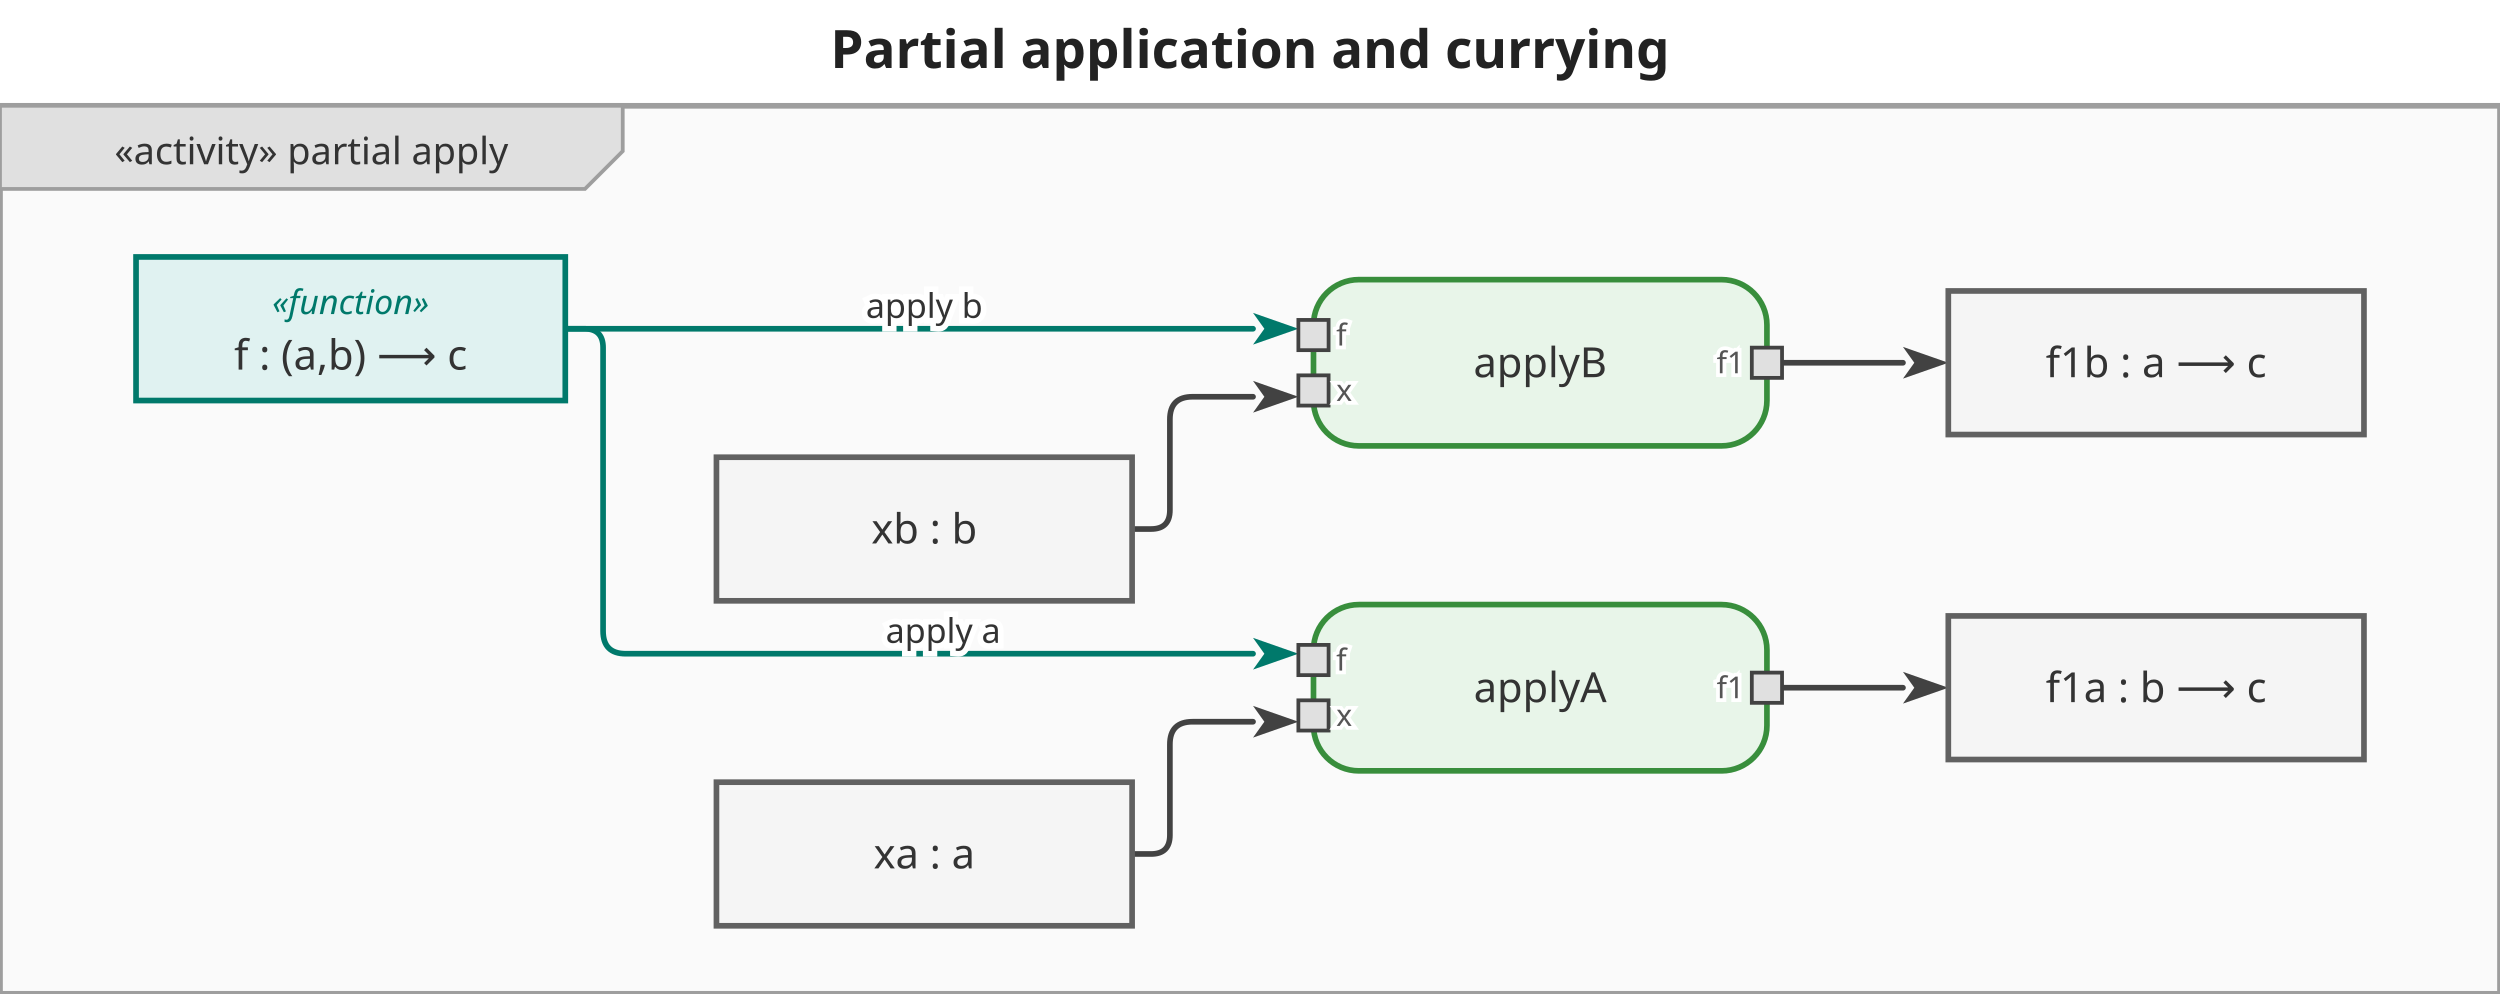
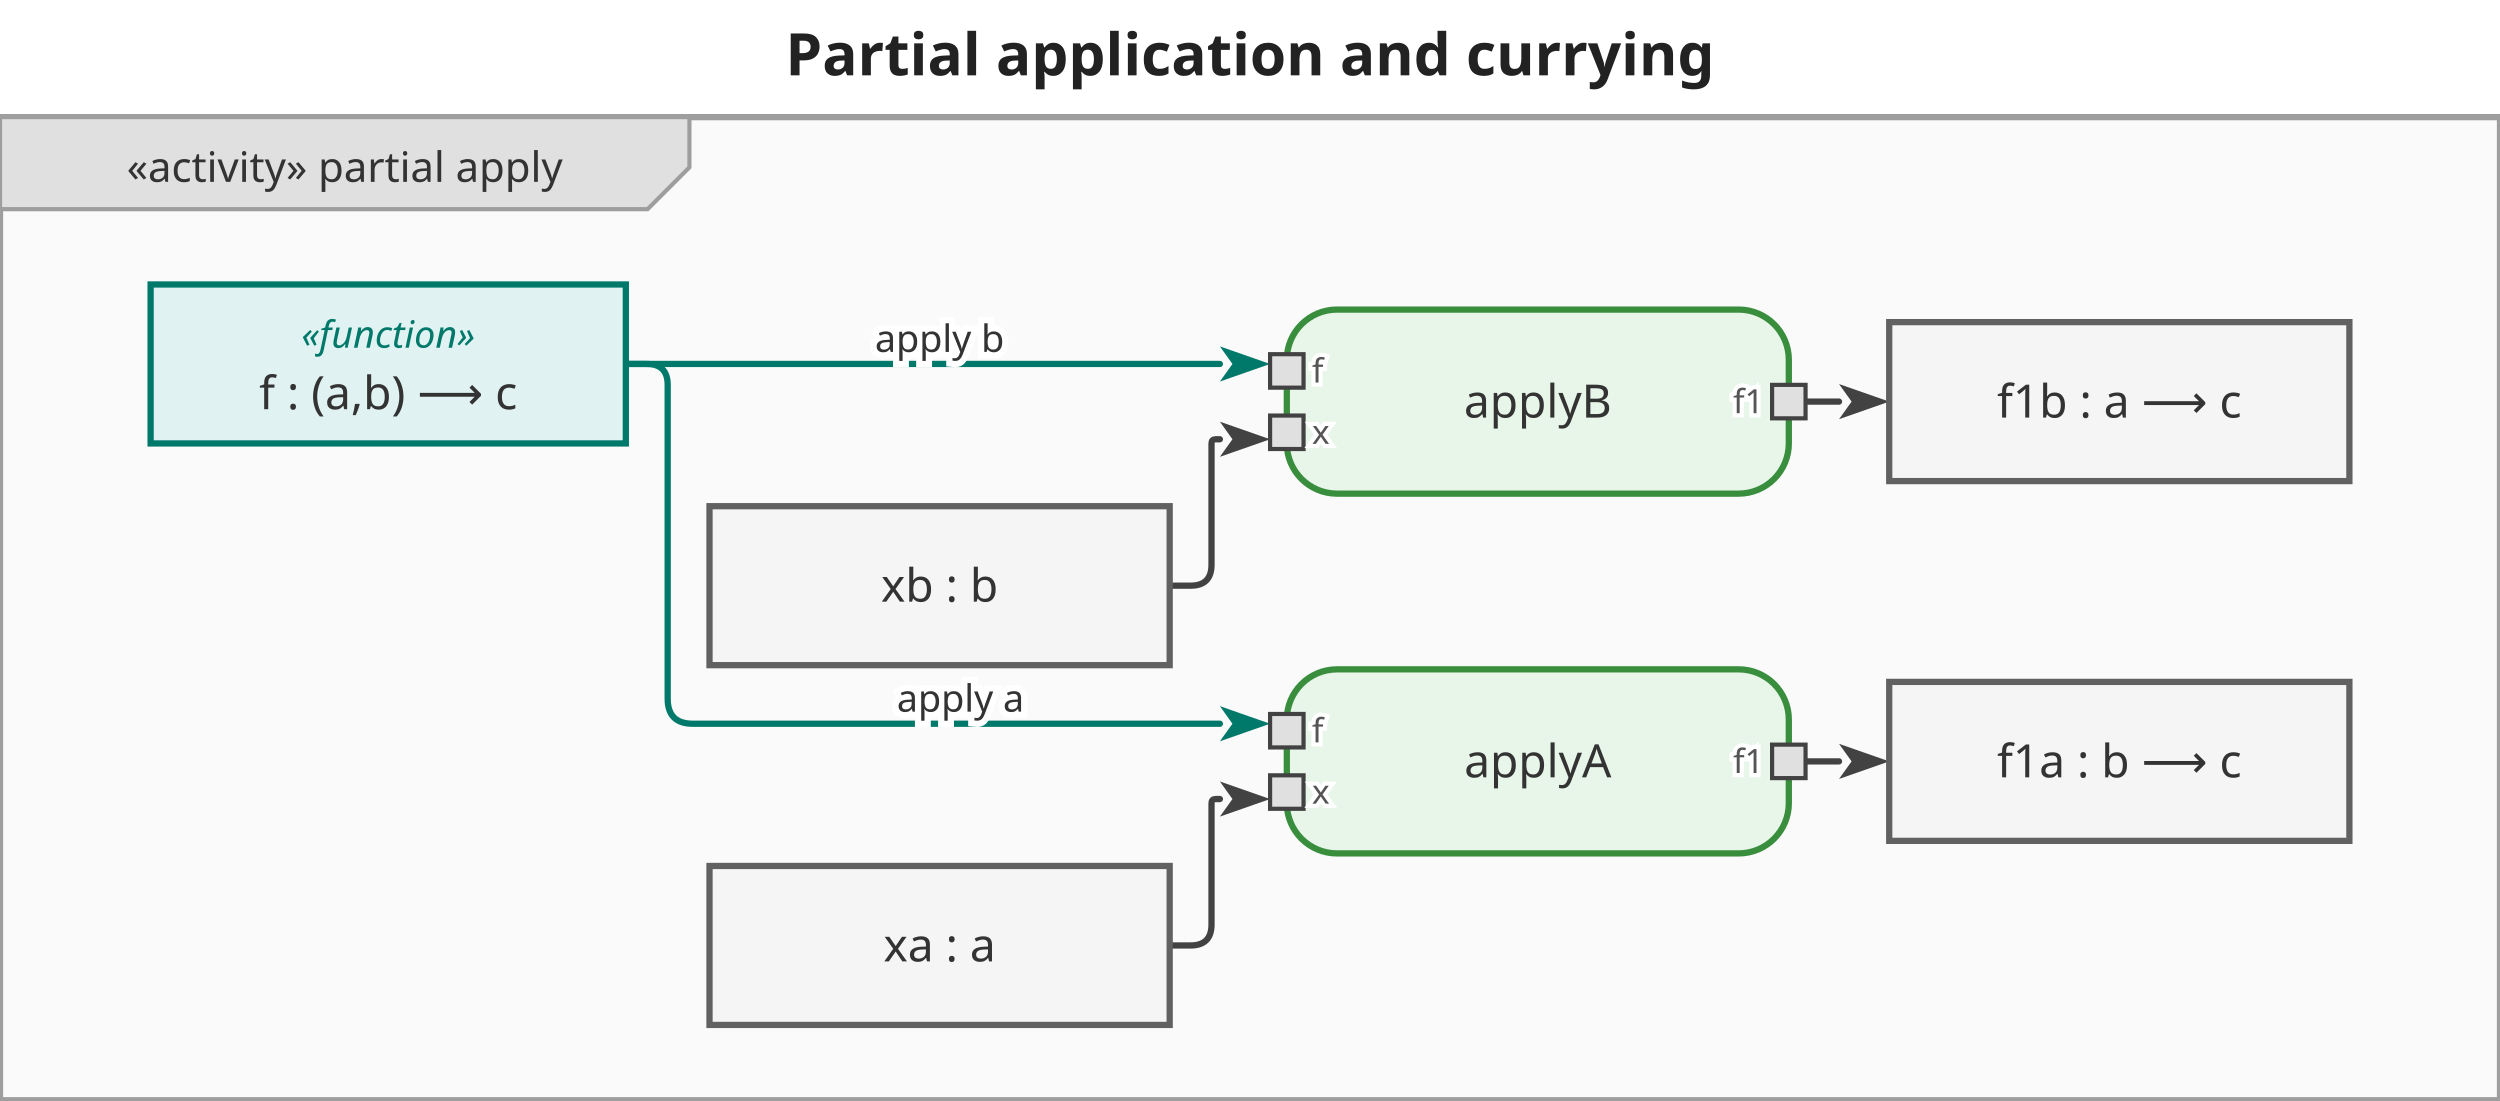
- <svg xmlns="http://www.w3.org/2000/svg" viewBox="0 0 661.6 263" width="661.6" height="263">
+ <svg xmlns="http://www.w3.org/2000/svg" viewBox="0 0 597.6 263" width="597.6" height="263">
  <defs>
    <marker id="arrowFilled" viewBox="0 0 10 10" refX="0" refY="5" markerWidth="8" markerHeight="8" orient="auto-start-reverse">
      <path d="M0,1.5 L10,5 L0,8.5 L2.5,5 Z" fill="#424242" />
    </marker>
    <marker id="arrowOpen" viewBox="0 0 10 10" refX="0" refY="5" markerWidth="8" markerHeight="8" orient="auto-start-reverse">
      <path d="M0,1.5 L10,5 L0,8.5" fill="none" stroke="#424242" stroke-width="1.25" />
    </marker>
    <marker id="arrowHof" viewBox="0 0 10 10" refX="0" refY="5" markerWidth="8" markerHeight="8" orient="auto-start-reverse">
      <path d="M0,1.5 L10,5 L0,8.5 L2.5,5 Z" fill="#00796b" />
    </marker>
  </defs>
-   <rect width="661.6" height="263" fill="white" />
-   <text x="330.8" y="18" text-anchor="middle" font-size="14" font-weight="bold" font-family="sans-serif" fill="#222">Partial application and currying</text>
+   <rect width="597.6" height="263" fill="white" />
+   <text x="298.8" y="18" text-anchor="middle" font-size="14" font-weight="bold" font-family="sans-serif" fill="#222">Partial application and currying</text>
  <g transform="translate(0,28)">
-     <rect x="0" y="0" width="661.6" height="235" fill="#fafafa" stroke="#9e9e9e" stroke-width="1.5" />
+     <rect x="0" y="0" width="597.6" height="235" fill="#fafafa" stroke="#9e9e9e" stroke-width="1.5" />
    <g class="diagram-frame-tab tab-activity">
      <path d="M0,0 L164.8,0 L164.8,12 L154.8,22 L0,22 Z" fill="#e0e0e0" stroke="#9e9e9e" stroke-width="1" />
      <text x="82.4" y="12" text-anchor="middle" font-size="10" font-family="sans-serif" dominant-baseline="middle" fill="#333">«activity» partial apply</text>
    </g>
    <g class="edge hof-edge">
-       <path d="M149.6,59.0 L154.6,59.0 Q159.6,59.0 159.6,64.0 L159.6,139.0 Q159.6,145.0 165.6,145.0 L331.6,145.0" fill="none" stroke="#00796b" stroke-width="1.5" stroke-linejoin="round" stroke-linecap="round" marker-end="url(#arrowHof)" />
-       <text x="249.6" y="139" text-anchor="middle" dominant-baseline="middle" font-size="9" font-family="sans-serif" fill="#333" stroke="white" stroke-width="3" paint-order="stroke fill">apply a</text>
+       <path d="M149.6,59.0 L154.6,59.0 Q159.6,59.0 159.6,64.0 L159.6,139.0 Q159.6,145.0 165.6,145.0 L291.6,145.0" fill="none" stroke="#00796b" stroke-width="1.5" stroke-linejoin="round" stroke-linecap="round" marker-end="url(#arrowHof)" />
+       <text x="229.6" y="139" text-anchor="middle" dominant-baseline="middle" font-size="9" font-family="sans-serif" fill="#333" stroke="white" stroke-width="3" paint-order="stroke fill">apply a</text>
    </g>
    <g class="edge">
-       <path d="M299.6,198.0 L304.6,198.0 Q309.6,198.0 309.6,193.0 L309.6,169.0 Q309.6,163.0 315.6,163.0 L331.6,163.0" fill="none" stroke="#424242" stroke-width="1.5" stroke-linejoin="round" stroke-linecap="round" marker-end="url(#arrowFilled)" />
+       <path d="M279.6,198.0 L284.6,198.0 Q289.6,198.0 289.6,193.0 L289.6,164.0 Q289.6,163.0 290.6,163.0 L291.6,163.0" fill="none" stroke="#424242" stroke-width="1.5" stroke-linejoin="round" stroke-linecap="round" marker-end="url(#arrowFilled)" />
    </g>
    <g class="edge">
-       <path d="M471.6,154.0 L503.6,154.0" fill="none" stroke="#424242" stroke-width="1.5" stroke-linejoin="round" stroke-linecap="round" marker-end="url(#arrowFilled)" />
+       <path d="M431.6,154.0 L439.6,154.0" fill="none" stroke="#424242" stroke-width="1.5" stroke-linejoin="round" stroke-linecap="round" marker-end="url(#arrowFilled)" />
    </g>
    <g class="edge hof-edge">
-       <path d="M149.6,59.0 L331.6,59.0" fill="none" stroke="#00796b" stroke-width="1.5" stroke-linejoin="round" stroke-linecap="round" marker-end="url(#arrowHof)" />
-       <text x="244.6" y="53" text-anchor="middle" dominant-baseline="middle" font-size="9" font-family="sans-serif" fill="#333" stroke="white" stroke-width="3" paint-order="stroke fill">apply b</text>
+       <path d="M149.6,59.0 L291.6,59.0" fill="none" stroke="#00796b" stroke-width="1.5" stroke-linejoin="round" stroke-linecap="round" marker-end="url(#arrowHof)" />
+       <text x="224.6" y="53" text-anchor="middle" dominant-baseline="middle" font-size="9" font-family="sans-serif" fill="#333" stroke="white" stroke-width="3" paint-order="stroke fill">apply b</text>
    </g>
    <g class="edge">
-       <path d="M299.6,112.0 L304.6,112.0 Q309.6,112.0 309.6,107.0 L309.6,83.0 Q309.6,77.0 315.6,77.0 L331.6,77.0" fill="none" stroke="#424242" stroke-width="1.5" stroke-linejoin="round" stroke-linecap="round" marker-end="url(#arrowFilled)" />
+       <path d="M279.6,112.0 L284.6,112.0 Q289.6,112.0 289.6,107.0 L289.6,78.0 Q289.6,77.0 290.6,77.0 L291.6,77.0" fill="none" stroke="#424242" stroke-width="1.5" stroke-linejoin="round" stroke-linecap="round" marker-end="url(#arrowFilled)" />
    </g>
    <g class="edge">
-       <path d="M471.6,68.0 L503.6,68.0" fill="none" stroke="#424242" stroke-width="1.5" stroke-linejoin="round" stroke-linecap="round" marker-end="url(#arrowFilled)" />
+       <path d="M431.6,68.0 L439.6,68.0" fill="none" stroke="#424242" stroke-width="1.5" stroke-linejoin="round" stroke-linecap="round" marker-end="url(#arrowFilled)" />
    </g>
    <g class="action-node">
-       <rect x="347.6" y="132" width="120" height="44" rx="12" fill="#e8f5e9" stroke="#388e3c" stroke-width="1.5" />
-       <text class="action-label" x="407.6" y="154" text-anchor="middle" font-size="11" font-family="sans-serif" dominant-baseline="middle" fill="#333">applyA</text>
+       <rect x="307.6" y="132" width="120" height="44" rx="12" fill="#e8f5e9" stroke="#388e3c" stroke-width="1.5" />
+       <text class="action-label" x="367.6" y="154" text-anchor="middle" font-size="11" font-family="sans-serif" dominant-baseline="middle" fill="#333">applyA</text>
      <g class="pin pin-in">
-         <rect x="343.6" y="142.667" width="8" height="8" fill="#e0e0e0" stroke="#424242" stroke-width="1" />
-         <text x="353.6" y="146.667" text-anchor="start" font-size="8" font-family="sans-serif" dominant-baseline="middle" fill="#555" stroke="white" stroke-width="2" paint-order="stroke fill">f</text>
+         <rect x="303.6" y="142.667" width="8" height="8" fill="#e0e0e0" stroke="#424242" stroke-width="1" />
+         <text x="313.6" y="146.667" text-anchor="start" font-size="8" font-family="sans-serif" dominant-baseline="middle" fill="#555" stroke="white" stroke-width="2" paint-order="stroke fill">f</text>
      </g>
      <g class="pin pin-in">
-         <rect x="343.6" y="157.333" width="8" height="8" fill="#e0e0e0" stroke="#424242" stroke-width="1" />
-         <text x="353.6" y="161.333" text-anchor="start" font-size="8" font-family="sans-serif" dominant-baseline="middle" fill="#555" stroke="white" stroke-width="2" paint-order="stroke fill">x</text>
+         <rect x="303.6" y="157.333" width="8" height="8" fill="#e0e0e0" stroke="#424242" stroke-width="1" />
+         <text x="313.6" y="161.333" text-anchor="start" font-size="8" font-family="sans-serif" dominant-baseline="middle" fill="#555" stroke="white" stroke-width="2" paint-order="stroke fill">x</text>
      </g>
      <g class="pin pin-out">
-         <rect x="463.6" y="150" width="8" height="8" fill="#e0e0e0" stroke="#424242" stroke-width="1" />
-         <text x="461.6" y="154" text-anchor="end" font-size="8" font-family="sans-serif" dominant-baseline="middle" fill="#555" stroke="white" stroke-width="2" paint-order="stroke fill">f1</text>
+         <rect x="423.6" y="150" width="8" height="8" fill="#e0e0e0" stroke="#424242" stroke-width="1" />
+         <text x="421.6" y="154" text-anchor="end" font-size="8" font-family="sans-serif" dominant-baseline="middle" fill="#555" stroke="white" stroke-width="2" paint-order="stroke fill">f1</text>
      </g>
    </g>
    <g class="action-node">
-       <rect x="347.6" y="46" width="120" height="44" rx="12" fill="#e8f5e9" stroke="#388e3c" stroke-width="1.5" />
-       <text class="action-label" x="407.6" y="68" text-anchor="middle" font-size="11" font-family="sans-serif" dominant-baseline="middle" fill="#333">applyB</text>
+       <rect x="307.6" y="46" width="120" height="44" rx="12" fill="#e8f5e9" stroke="#388e3c" stroke-width="1.5" />
+       <text class="action-label" x="367.6" y="68" text-anchor="middle" font-size="11" font-family="sans-serif" dominant-baseline="middle" fill="#333">applyB</text>
      <g class="pin pin-in">
-         <rect x="343.6" y="56.667" width="8" height="8" fill="#e0e0e0" stroke="#424242" stroke-width="1" />
-         <text x="353.6" y="60.667" text-anchor="start" font-size="8" font-family="sans-serif" dominant-baseline="middle" fill="#555" stroke="white" stroke-width="2" paint-order="stroke fill">f</text>
+         <rect x="303.6" y="56.667" width="8" height="8" fill="#e0e0e0" stroke="#424242" stroke-width="1" />
+         <text x="313.6" y="60.667" text-anchor="start" font-size="8" font-family="sans-serif" dominant-baseline="middle" fill="#555" stroke="white" stroke-width="2" paint-order="stroke fill">f</text>
      </g>
      <g class="pin pin-in">
-         <rect x="343.6" y="71.333" width="8" height="8" fill="#e0e0e0" stroke="#424242" stroke-width="1" />
-         <text x="353.6" y="75.333" text-anchor="start" font-size="8" font-family="sans-serif" dominant-baseline="middle" fill="#555" stroke="white" stroke-width="2" paint-order="stroke fill">x</text>
+         <rect x="303.6" y="71.333" width="8" height="8" fill="#e0e0e0" stroke="#424242" stroke-width="1" />
+         <text x="313.6" y="75.333" text-anchor="start" font-size="8" font-family="sans-serif" dominant-baseline="middle" fill="#555" stroke="white" stroke-width="2" paint-order="stroke fill">x</text>
      </g>
      <g class="pin pin-out">
-         <rect x="463.6" y="64" width="8" height="8" fill="#e0e0e0" stroke="#424242" stroke-width="1" />
-         <text x="461.6" y="68" text-anchor="end" font-size="8" font-family="sans-serif" dominant-baseline="middle" fill="#555" stroke="white" stroke-width="2" paint-order="stroke fill">f1</text>
+         <rect x="423.6" y="64" width="8" height="8" fill="#e0e0e0" stroke="#424242" stroke-width="1" />
+         <text x="421.6" y="68" text-anchor="end" font-size="8" font-family="sans-serif" dominant-baseline="middle" fill="#555" stroke="white" stroke-width="2" paint-order="stroke fill">f1</text>
      </g>
    </g>
    <g class="object-node hof">
      <rect x="36" y="40" width="113.6" height="38" fill="#e0f2f1" stroke="#00796b" stroke-width="1.5" />
      <text x="92.8" y="52" text-anchor="middle" font-size="9" font-style="italic" font-family="sans-serif" dominant-baseline="middle" fill="#00796b">«function»</text>
      <text x="92.8" y="66" text-anchor="middle" font-size="11" font-family="sans-serif" dominant-baseline="middle" fill="#333">f : (a,b) ⟶ c</text>
    </g>
    <g class="object-node">
-       <rect x="189.6" y="179" width="110" height="38" fill="#f5f5f5" stroke="#616161" stroke-width="1.5" />
-       <text x="244.6" y="198" text-anchor="middle" font-size="11" font-family="sans-serif" dominant-baseline="middle" fill="#333">xa : a</text>
+       <rect x="169.6" y="179" width="110" height="38" fill="#f5f5f5" stroke="#616161" stroke-width="1.5" />
+       <text x="224.6" y="198" text-anchor="middle" font-size="11" font-family="sans-serif" dominant-baseline="middle" fill="#333">xa : a</text>
    </g>
    <g class="object-node">
-       <rect x="189.6" y="93" width="110" height="38" fill="#f5f5f5" stroke="#616161" stroke-width="1.5" />
-       <text x="244.6" y="112" text-anchor="middle" font-size="11" font-family="sans-serif" dominant-baseline="middle" fill="#333">xb : b</text>
+       <rect x="169.6" y="93" width="110" height="38" fill="#f5f5f5" stroke="#616161" stroke-width="1.5" />
+       <text x="224.6" y="112" text-anchor="middle" font-size="11" font-family="sans-serif" dominant-baseline="middle" fill="#333">xb : b</text>
    </g>
    <g class="object-node">
-       <rect x="515.6" y="135" width="110" height="38" fill="#f5f5f5" stroke="#616161" stroke-width="1.5" />
-       <text x="570.6" y="154" text-anchor="middle" font-size="11" font-family="sans-serif" dominant-baseline="middle" fill="#333">f1a : b ⟶ c</text>
+       <rect x="451.6" y="135" width="110" height="38" fill="#f5f5f5" stroke="#616161" stroke-width="1.5" />
+       <text x="506.6" y="154" text-anchor="middle" font-size="11" font-family="sans-serif" dominant-baseline="middle" fill="#333">f1a : b ⟶ c</text>
    </g>
    <g class="object-node">
-       <rect x="515.6" y="49" width="110" height="38" fill="#f5f5f5" stroke="#616161" stroke-width="1.5" />
-       <text x="570.6" y="68" text-anchor="middle" font-size="11" font-family="sans-serif" dominant-baseline="middle" fill="#333">f1b : a ⟶ c</text>
+       <rect x="451.6" y="49" width="110" height="38" fill="#f5f5f5" stroke="#616161" stroke-width="1.5" />
+       <text x="506.6" y="68" text-anchor="middle" font-size="11" font-family="sans-serif" dominant-baseline="middle" fill="#333">f1b : a ⟶ c</text>
    </g>
  </g>
</svg>
